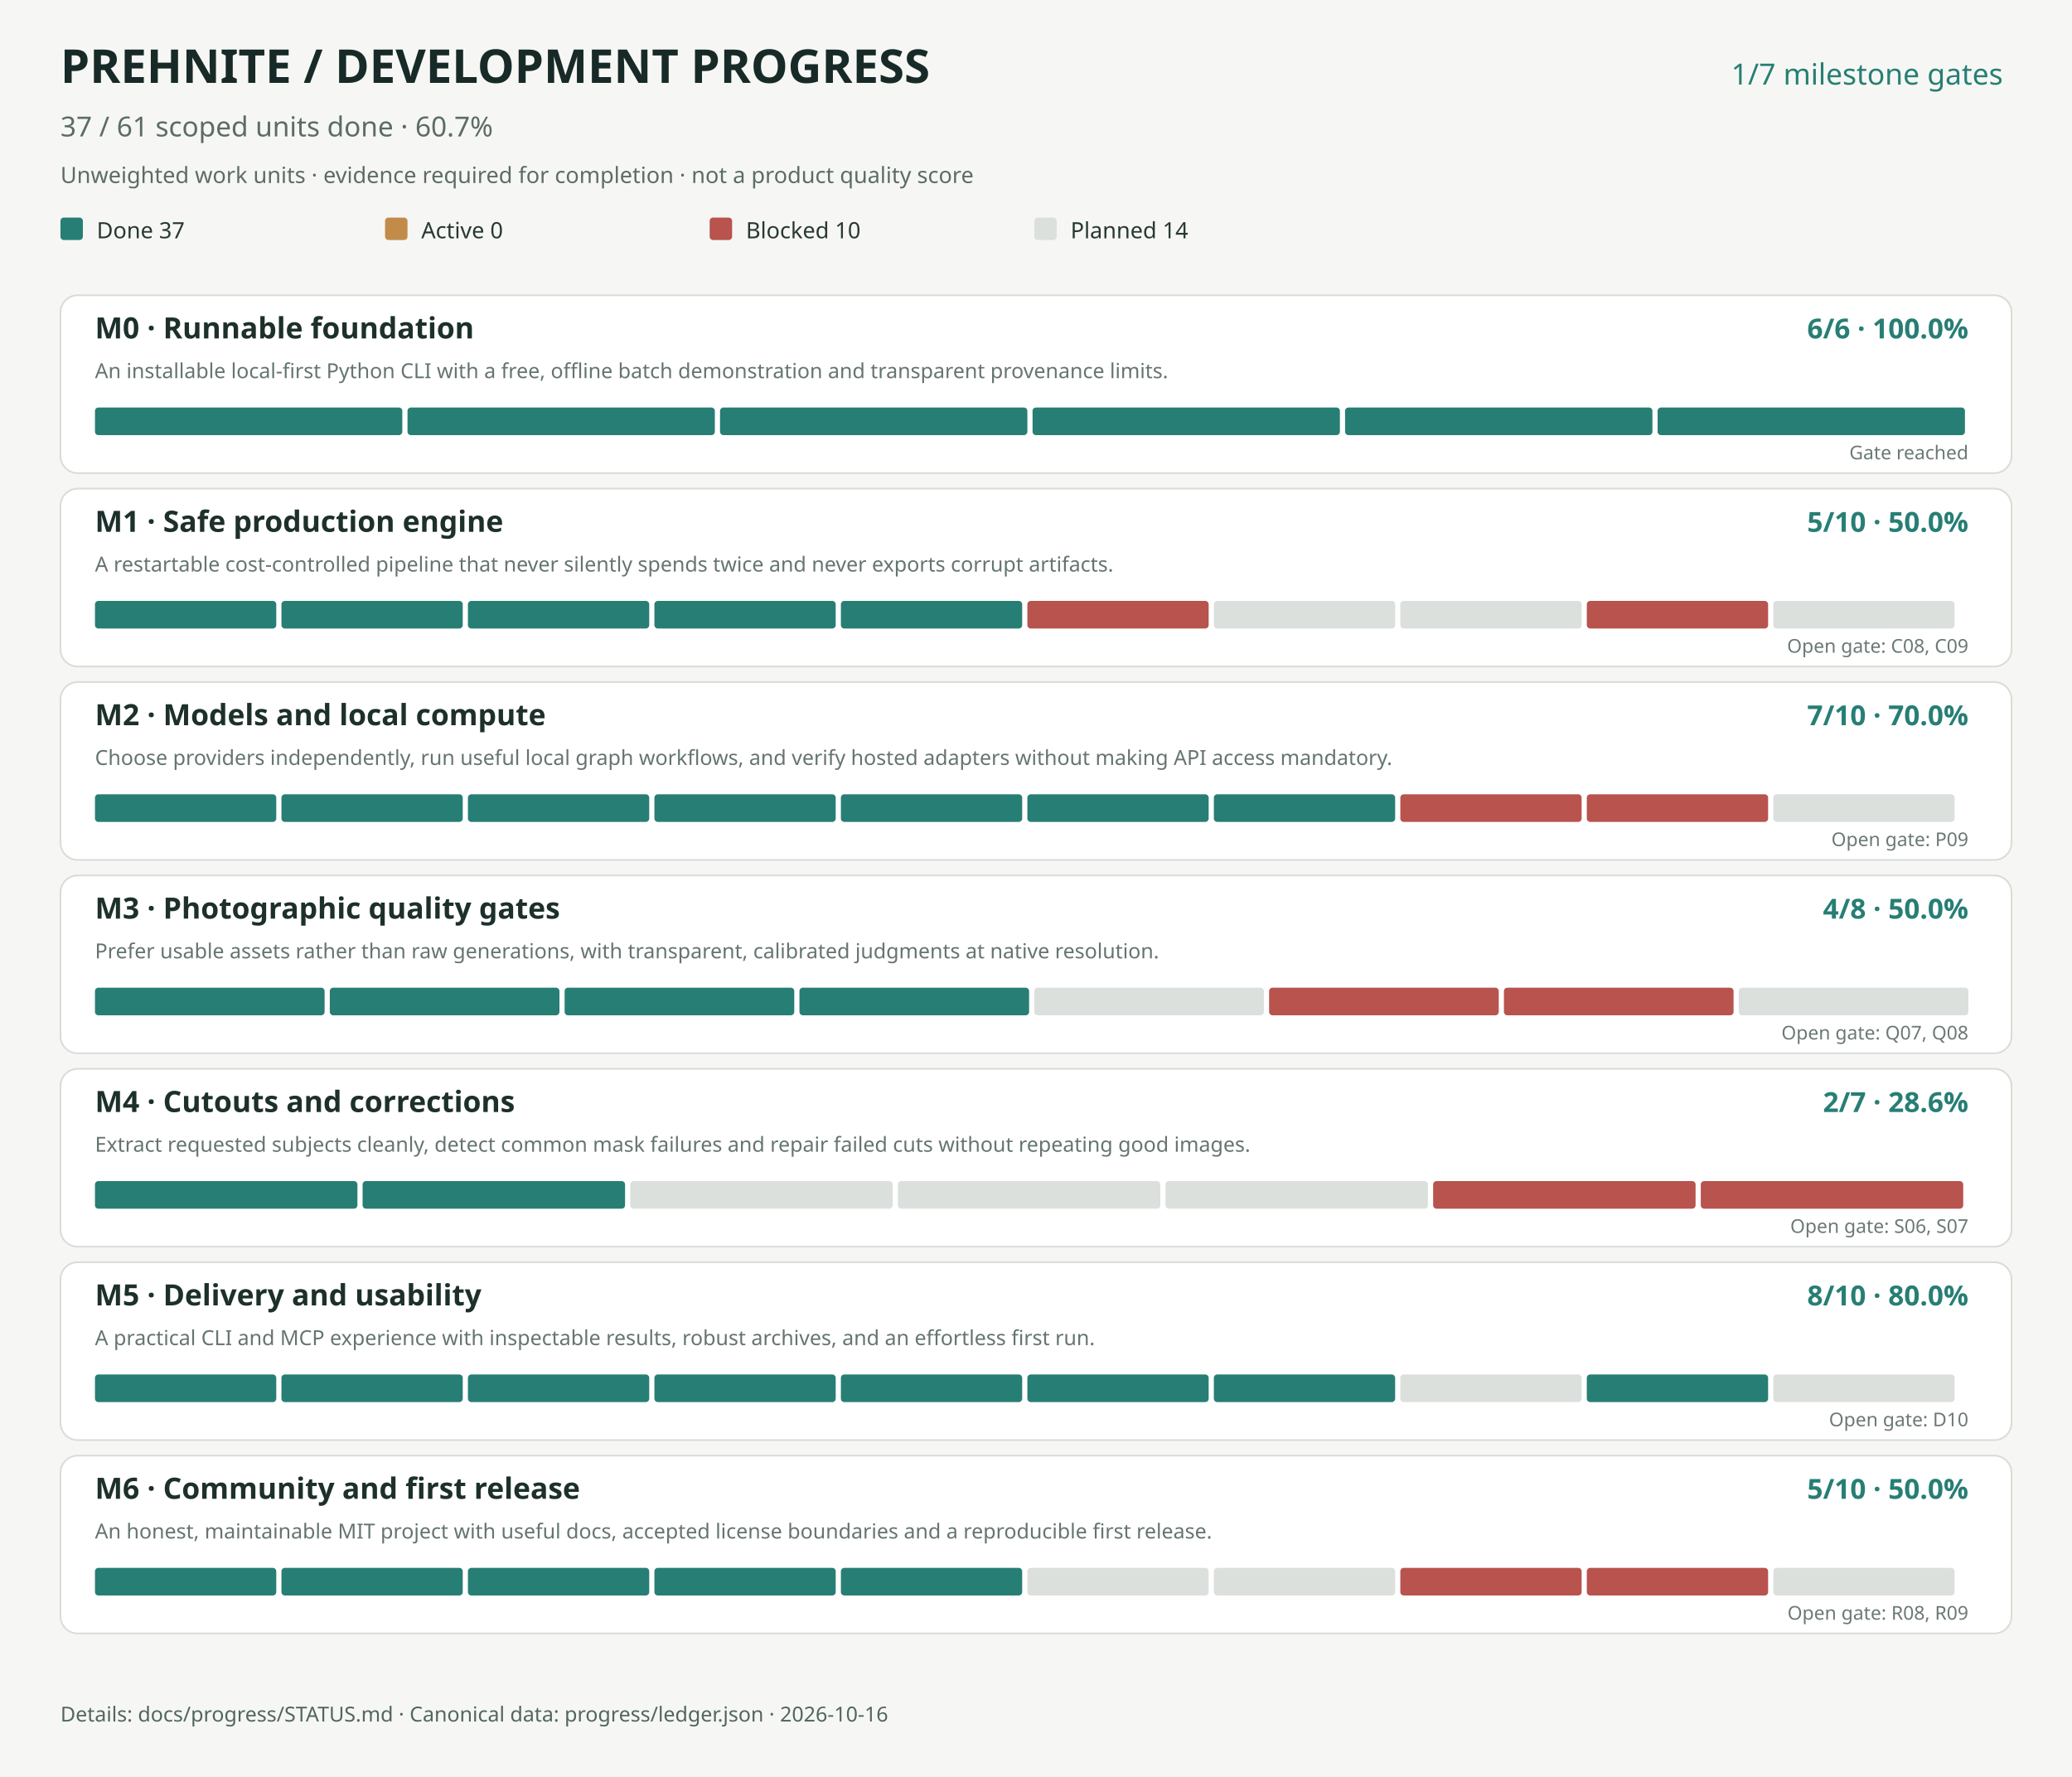
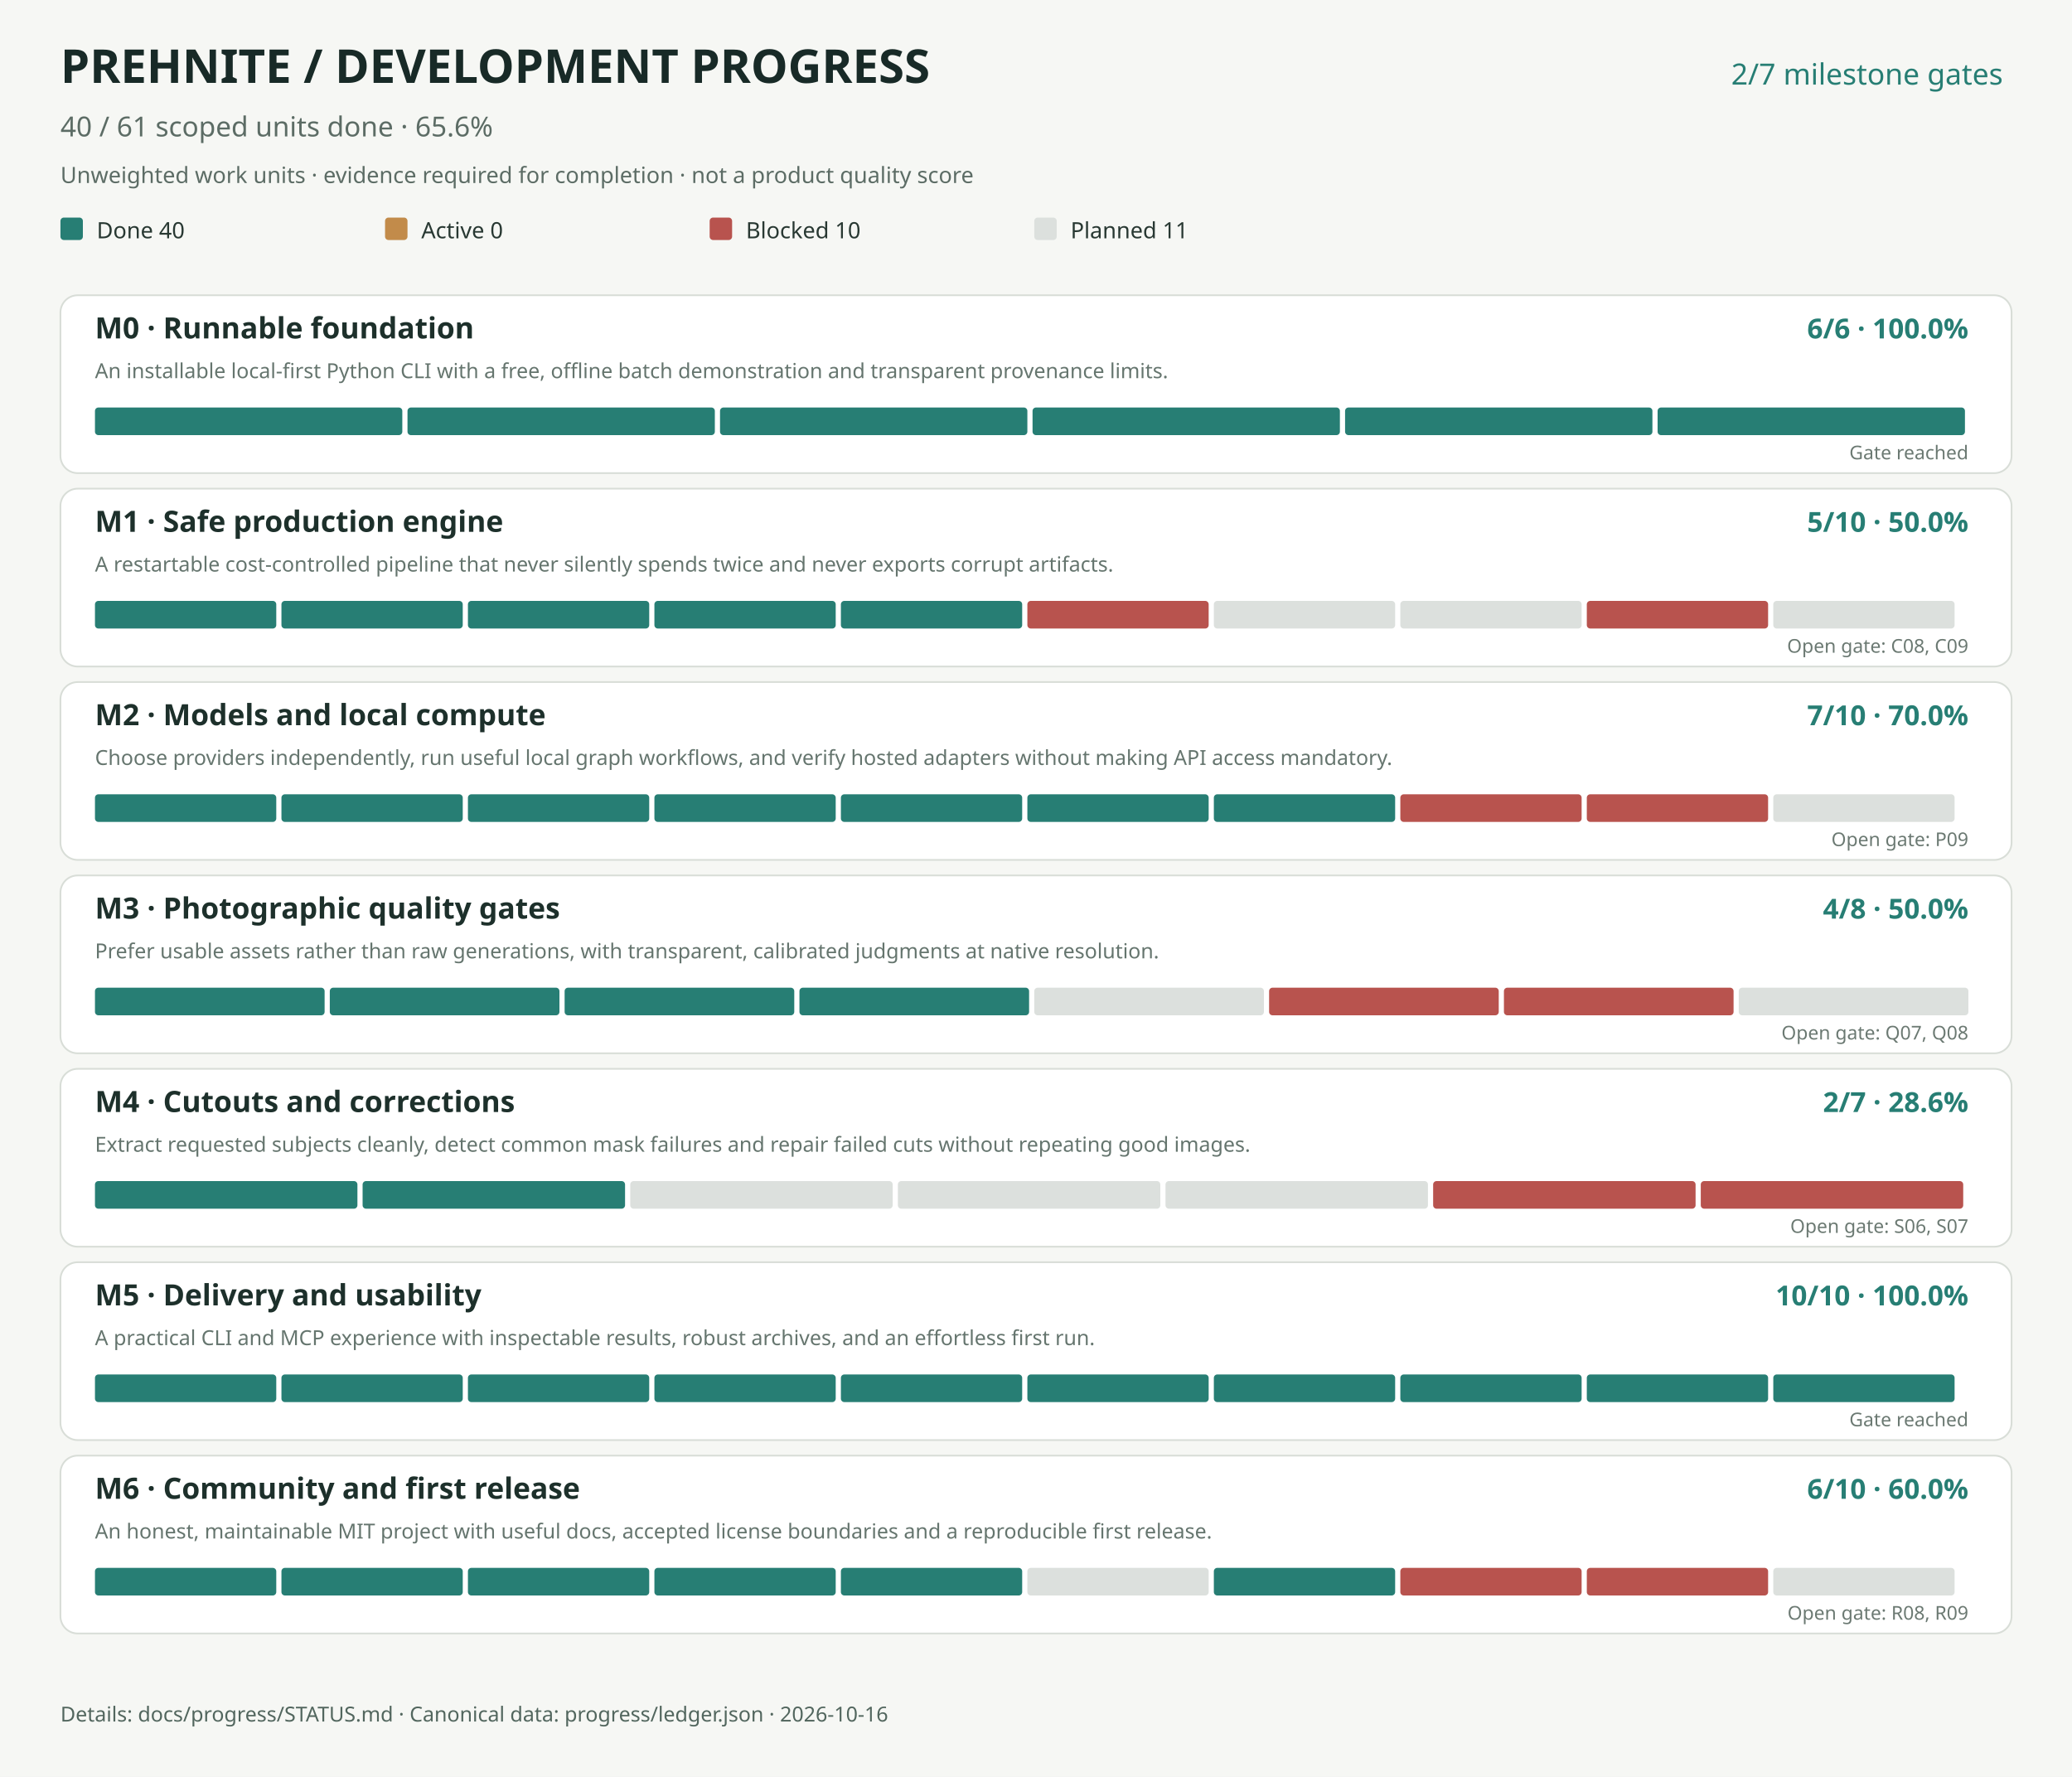
<svg xmlns="http://www.w3.org/2000/svg" width="1200" height="1029" viewBox="0 0 1200 1029" role="img" aria-label="Prehnite evidence-backed milestone progress">
  <rect width="1200" height="1029" fill="#f6f7f4" />
  <g font-family="system-ui,Segoe UI,sans-serif">
    <text x="35" y="48" font-size="27" font-weight="700" fill="#182a27">PREHNITE / DEVELOPMENT PROGRESS</text>
-     <text x="35" y="79" font-size="16" fill="#5c6c65">37 / 61 scoped units done · 60.7%</text>
-     <text x="1160" y="49" text-anchor="end" font-size="17" fill="#277e74">1/7 milestone gates</text>
+     <text x="35" y="79" font-size="16" fill="#5c6c65">40 / 61 scoped units done · 65.6%</text>
+     <text x="1160" y="49" text-anchor="end" font-size="17" fill="#277e74">2/7 milestone gates</text>
    <text x="35" y="106" font-size="13" fill="#5c6c65">Unweighted work units · evidence required for completion · not a product quality score</text>
    <rect x="35" y="126" width="13" height="13" rx="2" fill="#277e74" />
-     <text x="56" y="138" font-size="13" fill="#283832">Done 37</text>
+     <text x="56" y="138" font-size="13" fill="#283832">Done 40</text>
    <rect x="223" y="126" width="13" height="13" rx="2" fill="#c28b4a" />
    <text x="244" y="138" font-size="13" fill="#283832">Active 0</text>
    <rect x="411" y="126" width="13" height="13" rx="2" fill="#b8534e" />
    <text x="432" y="138" font-size="13" fill="#283832">Blocked 10</text>
    <rect x="599" y="126" width="13" height="13" rx="2" fill="#dce0dd" />
-     <text x="620" y="138" font-size="13" fill="#283832">Planned 14</text>
+     <text x="620" y="138" font-size="13" fill="#283832">Planned 11</text>
    <rect x="35" y="171" width="1130" height="103" rx="10" fill="#fff" stroke="#d8ddd7" />
    <text x="55" y="196" font-size="17" font-weight="650" fill="#1d302b">M0 · Runnable foundation</text>
    <text x="1140" y="196" font-size="16" text-anchor="end" font-weight="650" fill="#277e74">6/6 · 100.0%</text>
    <text x="55" y="219" font-size="12" fill="#65756e">An installable local-first Python CLI with a free, offline batch demonstration and transparent provenance limits.</text>
    <g>
      <rect x="55" y="236" width="178" height="16" rx="2" fill="#277e74" />
    </g>
    <g>
      <rect x="236" y="236" width="178" height="16" rx="2" fill="#277e74" />
    </g>
    <g>
      <rect x="417" y="236" width="178" height="16" rx="2" fill="#277e74" />
    </g>
    <g>
      <rect x="598" y="236" width="178" height="16" rx="2" fill="#277e74" />
    </g>
    <g>
      <rect x="779" y="236" width="178" height="16" rx="2" fill="#277e74" />
    </g>
    <g>
      <rect x="960" y="236" width="178" height="16" rx="2" fill="#277e74" />
    </g>
    <text x="1140" y="266" text-anchor="end" font-size="11" fill="#6b7972">Gate reached</text>
    <rect x="35" y="283" width="1130" height="103" rx="10" fill="#fff" stroke="#d8ddd7" />
    <text x="55" y="308" font-size="17" font-weight="650" fill="#1d302b">M1 · Safe production engine</text>
    <text x="1140" y="308" font-size="16" text-anchor="end" font-weight="650" fill="#277e74">5/10 · 50.0%</text>
    <text x="55" y="331" font-size="12" fill="#65756e">A restartable cost-controlled pipeline that never silently spends twice and never exports corrupt artifacts.</text>
    <g>
      <rect x="55" y="348" width="105" height="16" rx="2" fill="#277e74" />
    </g>
    <g>
      <rect x="163" y="348" width="105" height="16" rx="2" fill="#277e74" />
    </g>
    <g>
      <rect x="271" y="348" width="105" height="16" rx="2" fill="#277e74" />
    </g>
    <g>
      <rect x="379" y="348" width="105" height="16" rx="2" fill="#277e74" />
    </g>
    <g>
      <rect x="487" y="348" width="105" height="16" rx="2" fill="#277e74" />
    </g>
    <g>
      <rect x="595" y="348" width="105" height="16" rx="2" fill="#b8534e" />
    </g>
    <g>
      <rect x="703" y="348" width="105" height="16" rx="2" fill="#dce0dd" />
    </g>
    <g>
      <rect x="811" y="348" width="105" height="16" rx="2" fill="#dce0dd" />
    </g>
    <g>
      <rect x="919" y="348" width="105" height="16" rx="2" fill="#b8534e" />
    </g>
    <g>
      <rect x="1027" y="348" width="105" height="16" rx="2" fill="#dce0dd" />
    </g>
    <text x="1140" y="378" text-anchor="end" font-size="11" fill="#6b7972">Open gate: C08, C09</text>
    <rect x="35" y="395" width="1130" height="103" rx="10" fill="#fff" stroke="#d8ddd7" />
    <text x="55" y="420" font-size="17" font-weight="650" fill="#1d302b">M2 · Models and local compute</text>
    <text x="1140" y="420" font-size="16" text-anchor="end" font-weight="650" fill="#277e74">7/10 · 70.0%</text>
    <text x="55" y="443" font-size="12" fill="#65756e">Choose providers independently, run useful local graph workflows, and verify hosted adapters without making API access mandatory.</text>
    <g>
      <rect x="55" y="460" width="105" height="16" rx="2" fill="#277e74" />
    </g>
    <g>
      <rect x="163" y="460" width="105" height="16" rx="2" fill="#277e74" />
    </g>
    <g>
      <rect x="271" y="460" width="105" height="16" rx="2" fill="#277e74" />
    </g>
    <g>
      <rect x="379" y="460" width="105" height="16" rx="2" fill="#277e74" />
    </g>
    <g>
      <rect x="487" y="460" width="105" height="16" rx="2" fill="#277e74" />
    </g>
    <g>
      <rect x="595" y="460" width="105" height="16" rx="2" fill="#277e74" />
    </g>
    <g>
      <rect x="703" y="460" width="105" height="16" rx="2" fill="#277e74" />
    </g>
    <g>
      <rect x="811" y="460" width="105" height="16" rx="2" fill="#b8534e" />
    </g>
    <g>
      <rect x="919" y="460" width="105" height="16" rx="2" fill="#b8534e" />
    </g>
    <g>
      <rect x="1027" y="460" width="105" height="16" rx="2" fill="#dce0dd" />
    </g>
    <text x="1140" y="490" text-anchor="end" font-size="11" fill="#6b7972">Open gate: P09</text>
    <rect x="35" y="507" width="1130" height="103" rx="10" fill="#fff" stroke="#d8ddd7" />
    <text x="55" y="532" font-size="17" font-weight="650" fill="#1d302b">M3 · Photographic quality gates</text>
    <text x="1140" y="532" font-size="16" text-anchor="end" font-weight="650" fill="#277e74">4/8 · 50.0%</text>
    <text x="55" y="555" font-size="12" fill="#65756e">Prefer usable assets rather than raw generations, with transparent, calibrated judgments at native resolution.</text>
    <g>
      <rect x="55" y="572" width="133" height="16" rx="2" fill="#277e74" />
    </g>
    <g>
      <rect x="191" y="572" width="133" height="16" rx="2" fill="#277e74" />
    </g>
    <g>
      <rect x="327" y="572" width="133" height="16" rx="2" fill="#277e74" />
    </g>
    <g>
      <rect x="463" y="572" width="133" height="16" rx="2" fill="#277e74" />
    </g>
    <g>
      <rect x="599" y="572" width="133" height="16" rx="2" fill="#dce0dd" />
    </g>
    <g>
      <rect x="735" y="572" width="133" height="16" rx="2" fill="#b8534e" />
    </g>
    <g>
      <rect x="871" y="572" width="133" height="16" rx="2" fill="#b8534e" />
    </g>
    <g>
      <rect x="1007" y="572" width="133" height="16" rx="2" fill="#dce0dd" />
    </g>
    <text x="1140" y="602" text-anchor="end" font-size="11" fill="#6b7972">Open gate: Q07, Q08</text>
    <rect x="35" y="619" width="1130" height="103" rx="10" fill="#fff" stroke="#d8ddd7" />
    <text x="55" y="644" font-size="17" font-weight="650" fill="#1d302b">M4 · Cutouts and corrections</text>
    <text x="1140" y="644" font-size="16" text-anchor="end" font-weight="650" fill="#277e74">2/7 · 28.6%</text>
    <text x="55" y="667" font-size="12" fill="#65756e">Extract requested subjects cleanly, detect common mask failures and repair failed cuts without repeating good images.</text>
    <g>
      <rect x="55" y="684" width="152" height="16" rx="2" fill="#277e74" />
    </g>
    <g>
      <rect x="210" y="684" width="152" height="16" rx="2" fill="#277e74" />
    </g>
    <g>
      <rect x="365" y="684" width="152" height="16" rx="2" fill="#dce0dd" />
    </g>
    <g>
      <rect x="520" y="684" width="152" height="16" rx="2" fill="#dce0dd" />
    </g>
    <g>
      <rect x="675" y="684" width="152" height="16" rx="2" fill="#dce0dd" />
    </g>
    <g>
      <rect x="830" y="684" width="152" height="16" rx="2" fill="#b8534e" />
    </g>
    <g>
      <rect x="985" y="684" width="152" height="16" rx="2" fill="#b8534e" />
    </g>
    <text x="1140" y="714" text-anchor="end" font-size="11" fill="#6b7972">Open gate: S06, S07</text>
    <rect x="35" y="731" width="1130" height="103" rx="10" fill="#fff" stroke="#d8ddd7" />
    <text x="55" y="756" font-size="17" font-weight="650" fill="#1d302b">M5 · Delivery and usability</text>
-     <text x="1140" y="756" font-size="16" text-anchor="end" font-weight="650" fill="#277e74">8/10 · 80.0%</text>
+     <text x="1140" y="756" font-size="16" text-anchor="end" font-weight="650" fill="#277e74">10/10 · 100.0%</text>
    <text x="55" y="779" font-size="12" fill="#65756e">A practical CLI and MCP experience with inspectable results, robust archives, and an effortless first run.</text>
    <g>
      <rect x="55" y="796" width="105" height="16" rx="2" fill="#277e74" />
    </g>
    <g>
      <rect x="163" y="796" width="105" height="16" rx="2" fill="#277e74" />
    </g>
    <g>
      <rect x="271" y="796" width="105" height="16" rx="2" fill="#277e74" />
    </g>
    <g>
      <rect x="379" y="796" width="105" height="16" rx="2" fill="#277e74" />
    </g>
    <g>
      <rect x="487" y="796" width="105" height="16" rx="2" fill="#277e74" />
    </g>
    <g>
      <rect x="595" y="796" width="105" height="16" rx="2" fill="#277e74" />
    </g>
    <g>
      <rect x="703" y="796" width="105" height="16" rx="2" fill="#277e74" />
    </g>
    <g>
-       <rect x="811" y="796" width="105" height="16" rx="2" fill="#dce0dd" />
+       <rect x="811" y="796" width="105" height="16" rx="2" fill="#277e74" />
    </g>
    <g>
      <rect x="919" y="796" width="105" height="16" rx="2" fill="#277e74" />
    </g>
    <g>
-       <rect x="1027" y="796" width="105" height="16" rx="2" fill="#dce0dd" />
-     </g>
-     <text x="1140" y="826" text-anchor="end" font-size="11" fill="#6b7972">Open gate: D10</text>
+       <rect x="1027" y="796" width="105" height="16" rx="2" fill="#277e74" />
+     </g>
+     <text x="1140" y="826" text-anchor="end" font-size="11" fill="#6b7972">Gate reached</text>
    <rect x="35" y="843" width="1130" height="103" rx="10" fill="#fff" stroke="#d8ddd7" />
    <text x="55" y="868" font-size="17" font-weight="650" fill="#1d302b">M6 · Community and first release</text>
-     <text x="1140" y="868" font-size="16" text-anchor="end" font-weight="650" fill="#277e74">5/10 · 50.0%</text>
+     <text x="1140" y="868" font-size="16" text-anchor="end" font-weight="650" fill="#277e74">6/10 · 60.0%</text>
    <text x="55" y="891" font-size="12" fill="#65756e">An honest, maintainable MIT project with useful docs, accepted license boundaries and a reproducible first release.</text>
    <g>
      <rect x="55" y="908" width="105" height="16" rx="2" fill="#277e74" />
    </g>
    <g>
      <rect x="163" y="908" width="105" height="16" rx="2" fill="#277e74" />
    </g>
    <g>
      <rect x="271" y="908" width="105" height="16" rx="2" fill="#277e74" />
    </g>
    <g>
      <rect x="379" y="908" width="105" height="16" rx="2" fill="#277e74" />
    </g>
    <g>
      <rect x="487" y="908" width="105" height="16" rx="2" fill="#277e74" />
    </g>
    <g>
      <rect x="595" y="908" width="105" height="16" rx="2" fill="#dce0dd" />
    </g>
    <g>
-       <rect x="703" y="908" width="105" height="16" rx="2" fill="#dce0dd" />
+       <rect x="703" y="908" width="105" height="16" rx="2" fill="#277e74" />
    </g>
    <g>
      <rect x="811" y="908" width="105" height="16" rx="2" fill="#b8534e" />
    </g>
    <g>
      <rect x="919" y="908" width="105" height="16" rx="2" fill="#b8534e" />
    </g>
    <g>
      <rect x="1027" y="908" width="105" height="16" rx="2" fill="#dce0dd" />
    </g>
    <text x="1140" y="938" text-anchor="end" font-size="11" fill="#6b7972">Open gate: R08, R09</text>
    <text x="35" y="997" font-size="12" fill="#52665e">Details: docs/progress/STATUS.md · Canonical data: progress/ledger.json · 2026-10-16</text>
  </g>
</svg>
